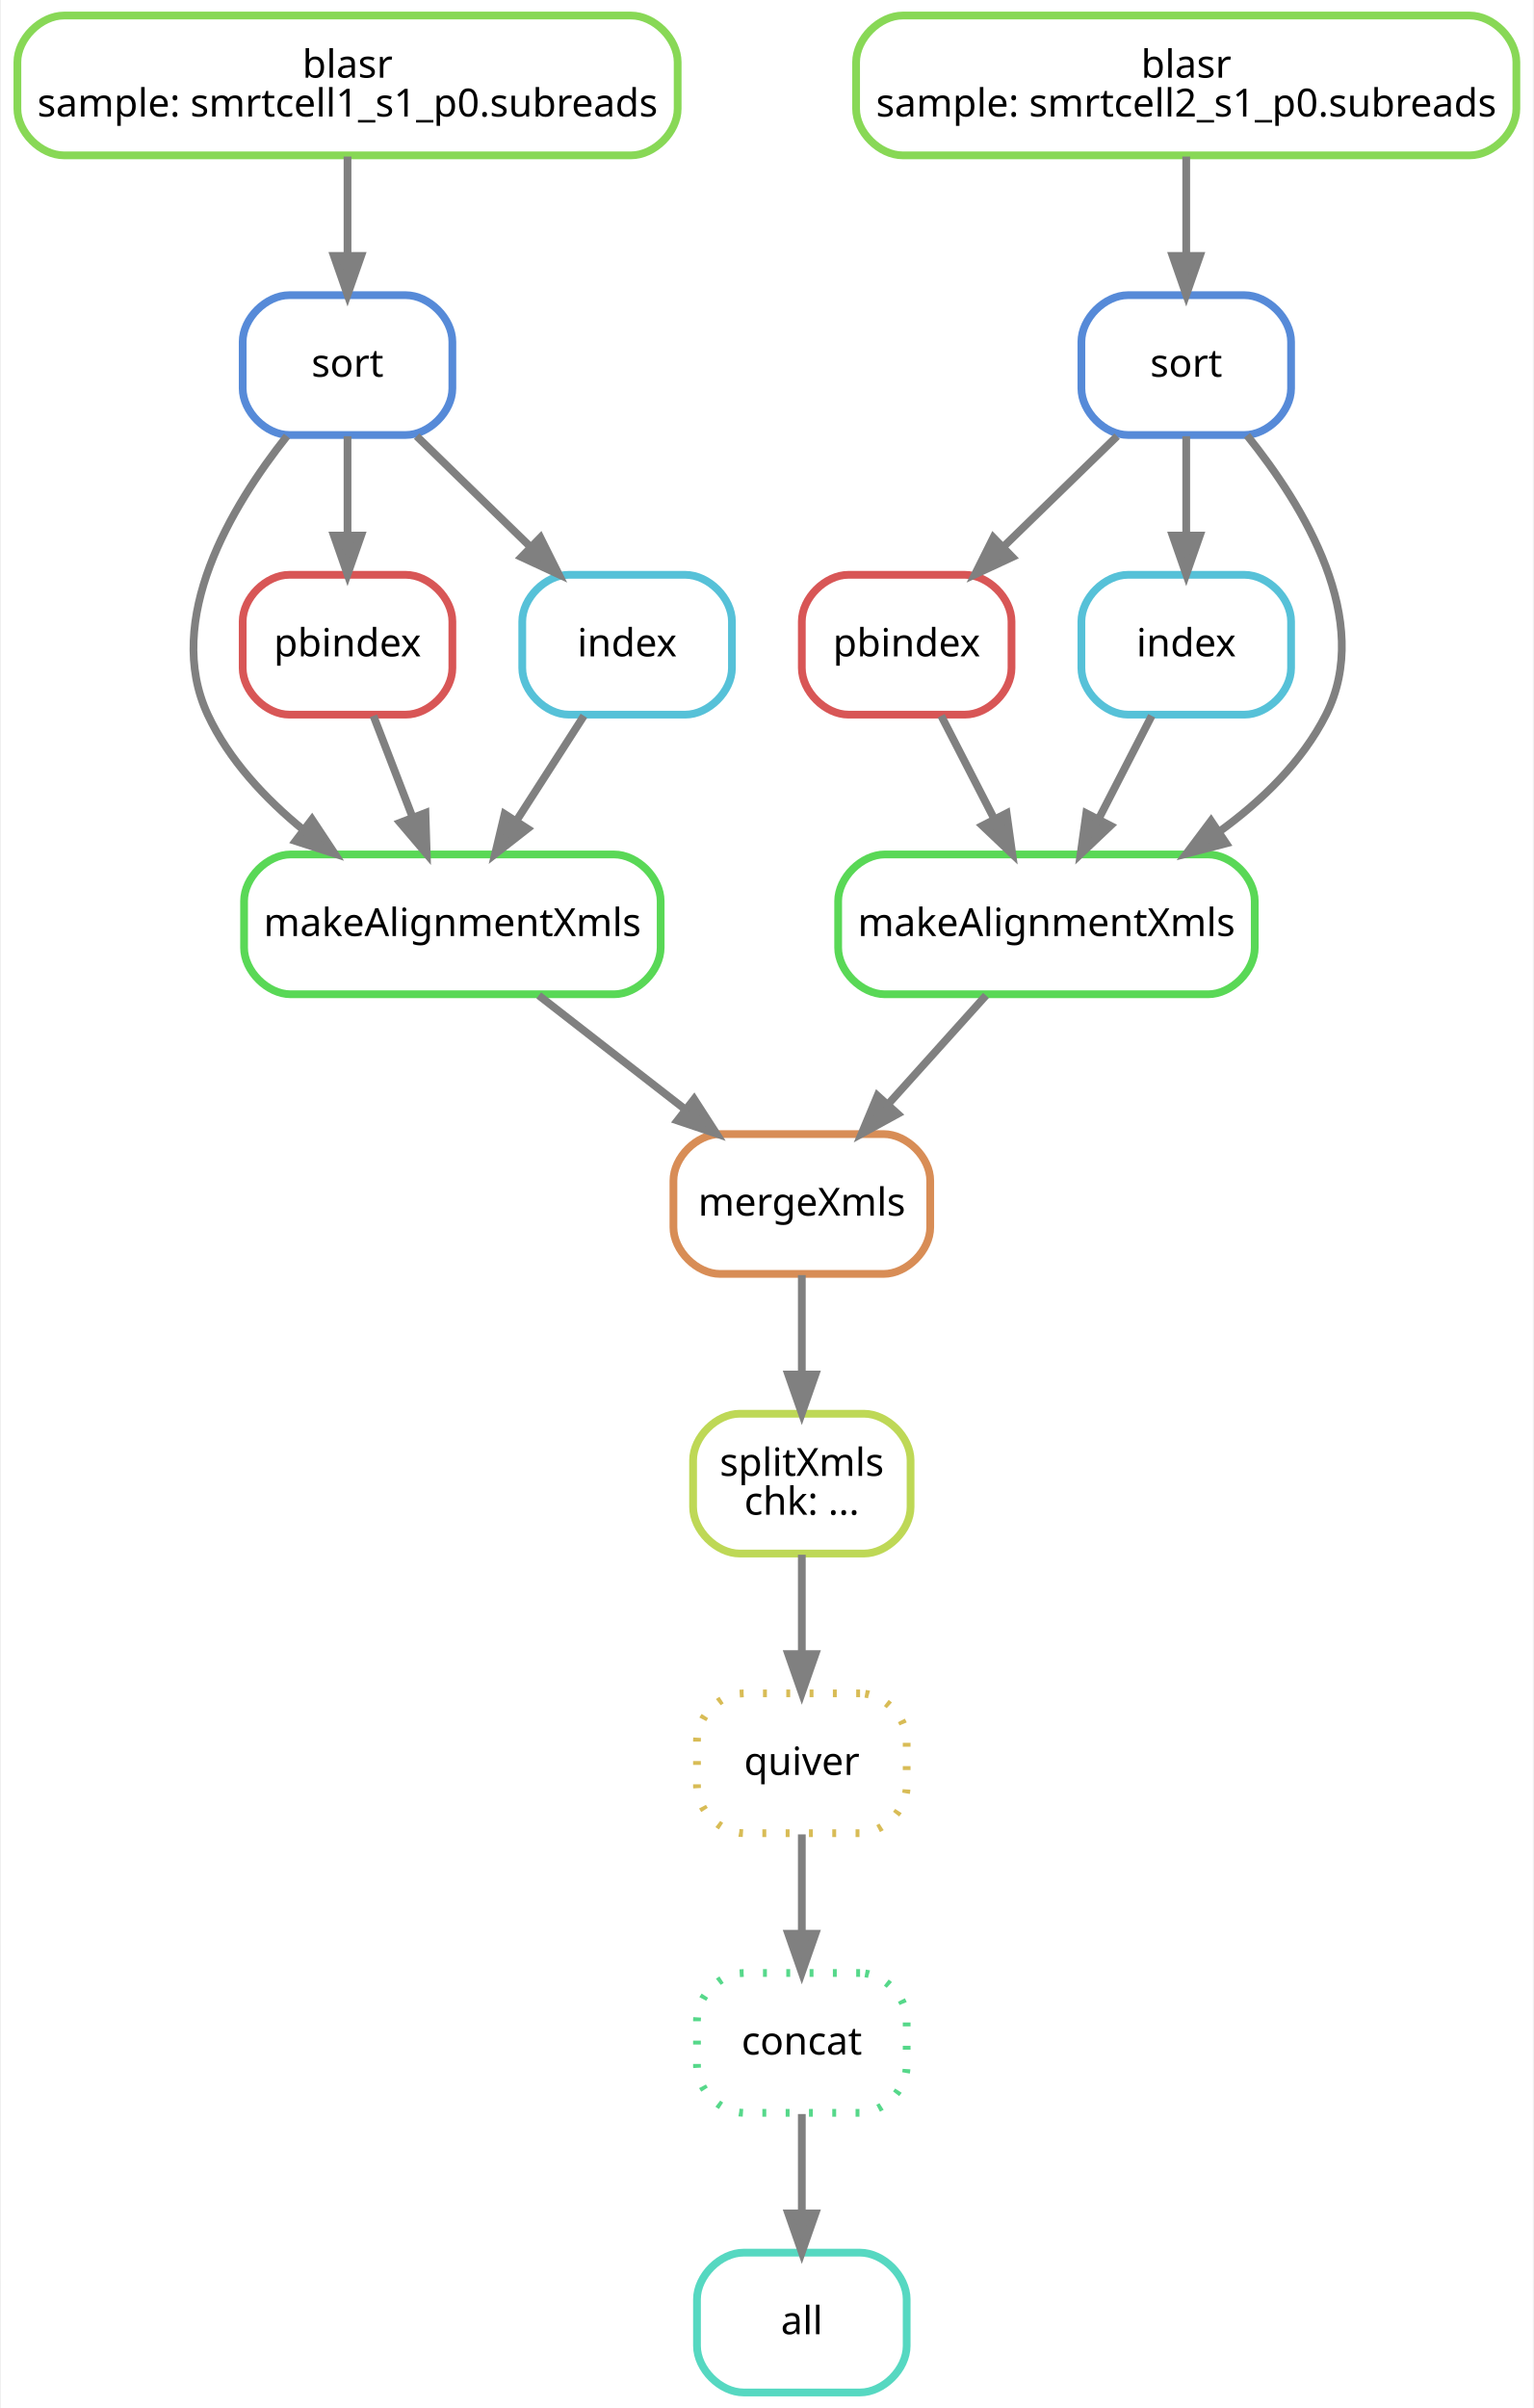
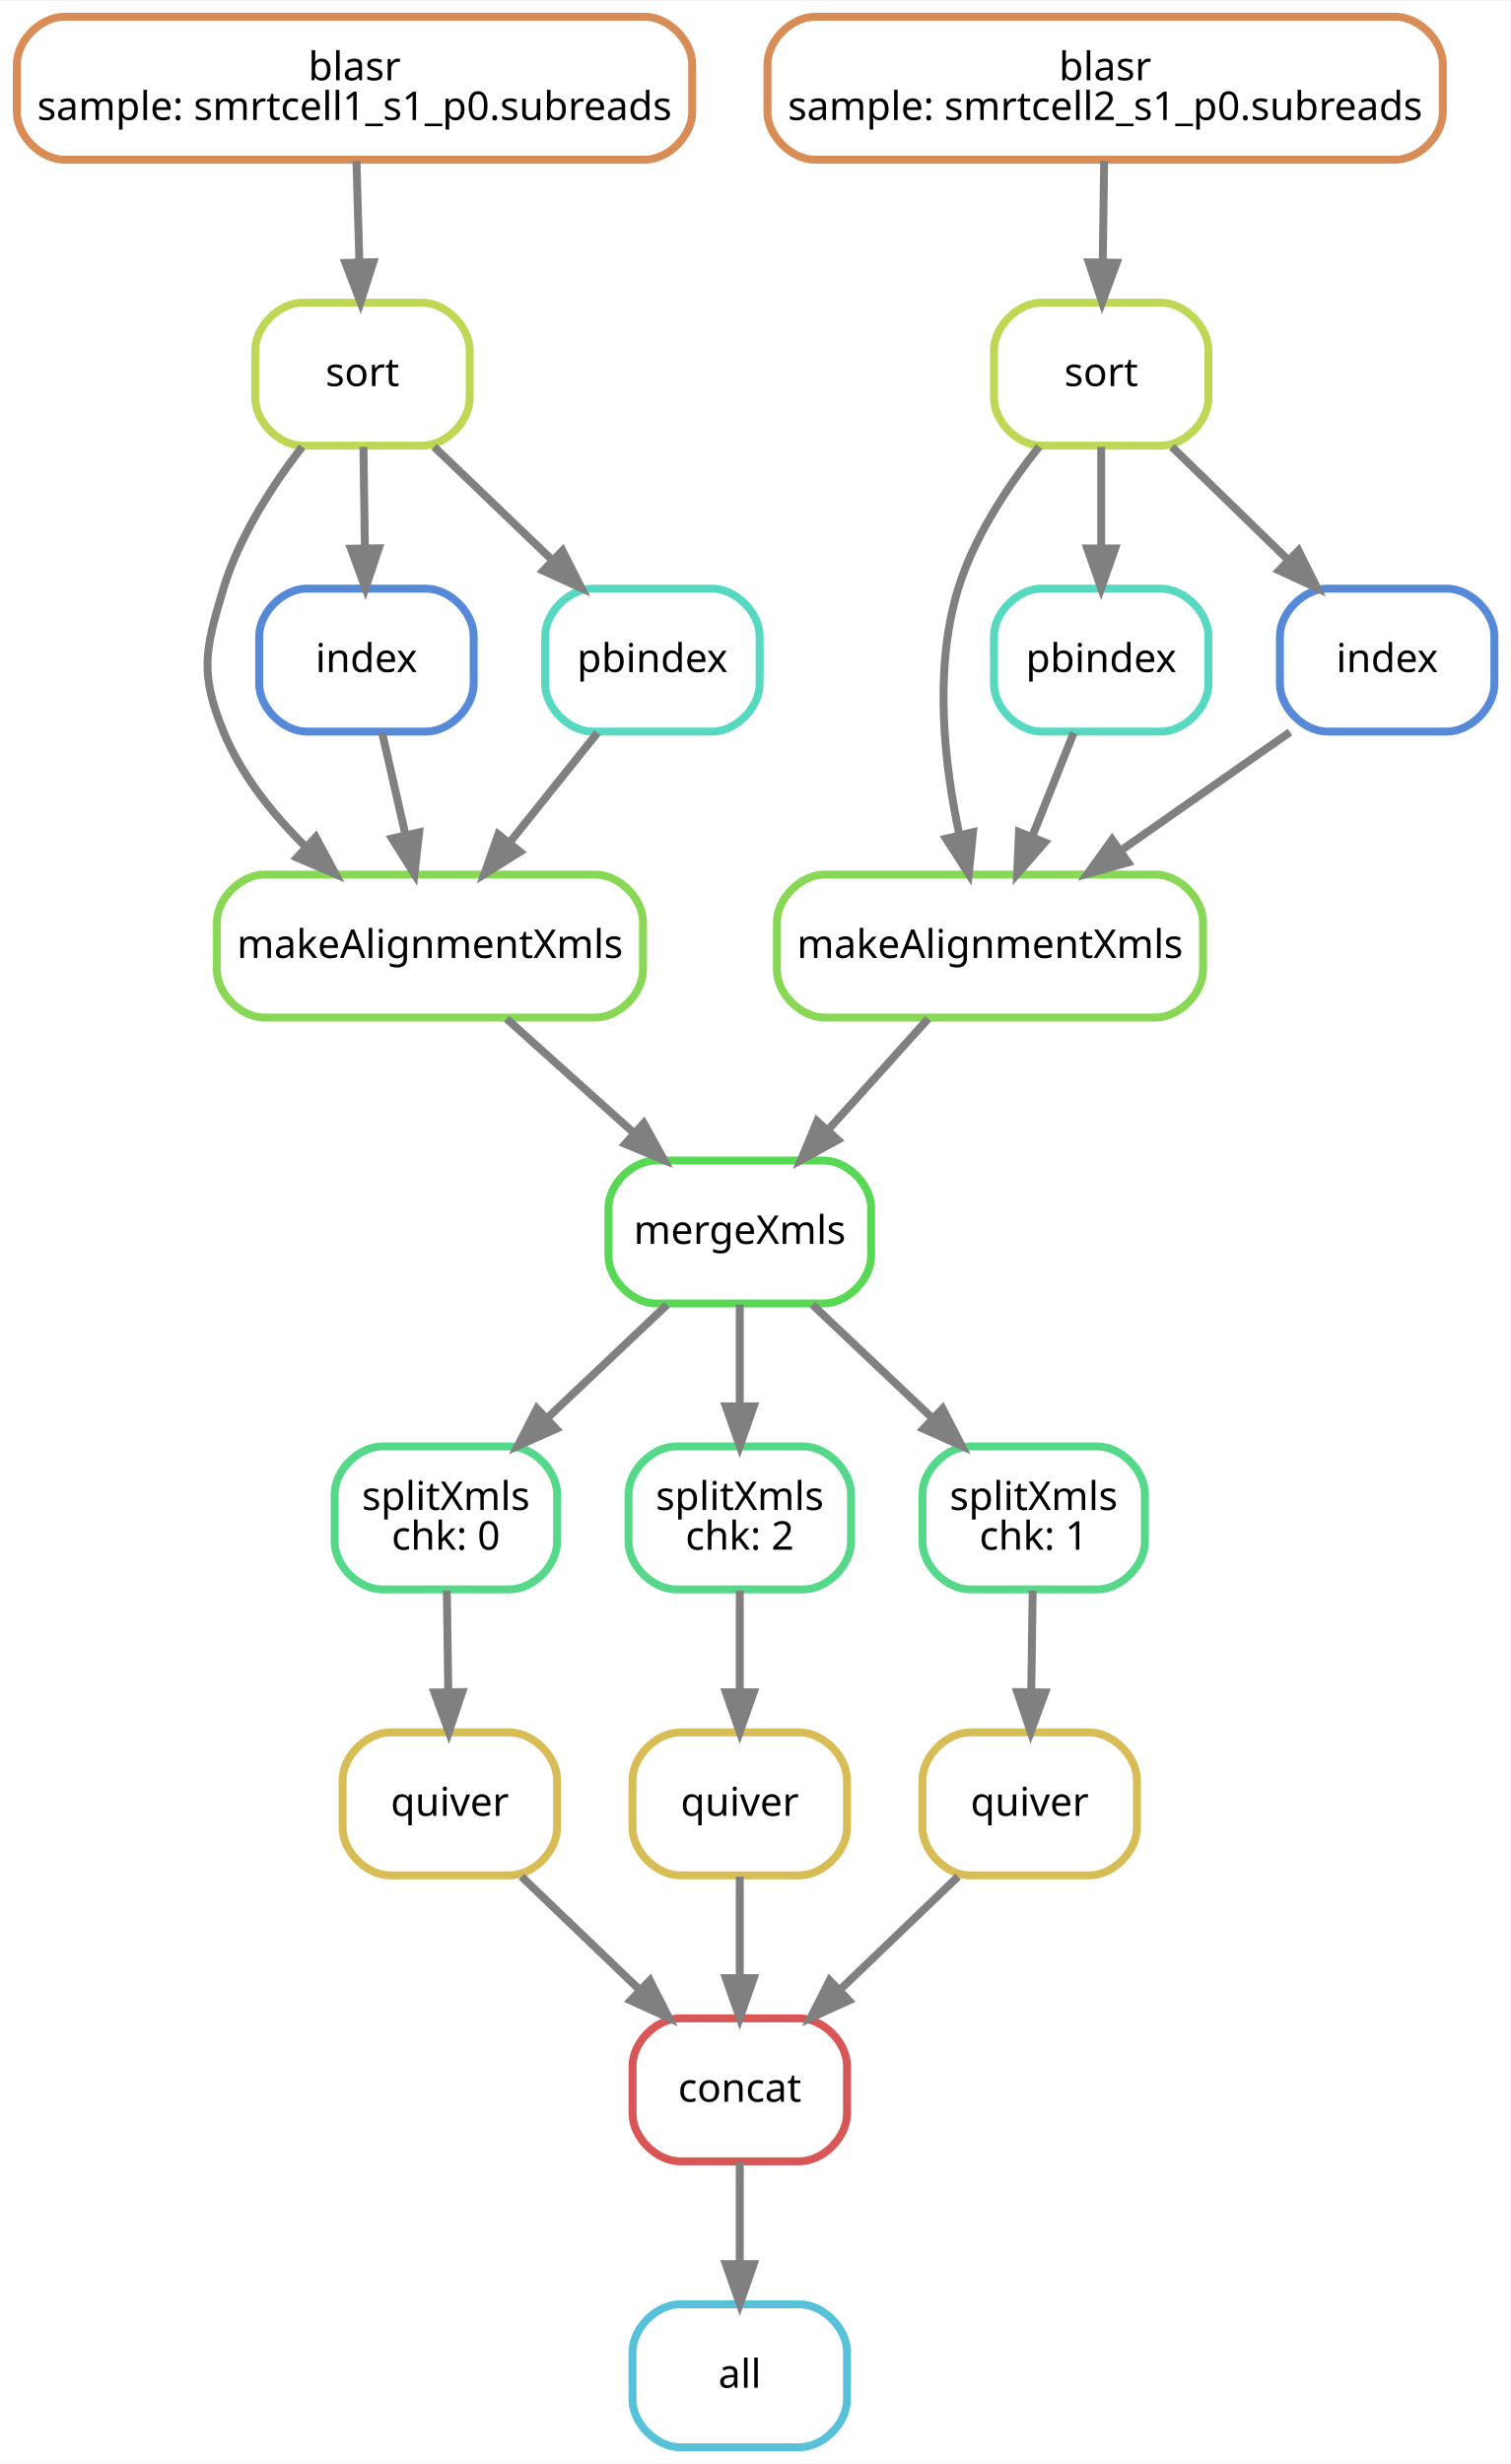
- <svg xmlns="http://www.w3.org/2000/svg" width="395pt" height="620pt" viewBox="0.00 0.00 394.52 620.00">
+ <svg xmlns="http://www.w3.org/2000/svg" width="380pt" height="620pt" viewBox="0.00 0.00 380.26 620.00">
  <g id="graph0" class="graph" transform="scale(1 1) rotate(0) translate(4 616)">
-     <polygon fill="white" stroke="none" points="-4,4 -4,-616 390.521,-616 390.521,4 -4,4" />
+     <polygon fill="white" stroke="none" points="-4,4 -4,-616 376.261,-616 376.261,4 -4,4" />
    <g id="node1" class="node">
-       <path fill="none" stroke="#d85656" stroke-width="2" d="M244.261,-468C244.261,-468 214.261,-468 214.261,-468 208.261,-468 202.261,-462 202.261,-456 202.261,-456 202.261,-444 202.261,-444 202.261,-438 208.261,-432 214.261,-432 214.261,-432 244.261,-432 244.261,-432 250.261,-432 256.261,-438 256.261,-444 256.261,-444 256.261,-456 256.261,-456 256.261,-462 250.261,-468 244.261,-468" />
-       <text text-anchor="middle" x="229.261" y="-447" font-family="sans" font-size="10.00">pbindex</text>
+       <path fill="none" stroke="#88d856" stroke-width="2" d="M286.903,-396C286.903,-396 203.618,-396 203.618,-396 197.618,-396 191.618,-390 191.618,-384 191.618,-384 191.618,-372 191.618,-372 191.618,-366 197.618,-360 203.618,-360 203.618,-360 286.903,-360 286.903,-360 292.903,-360 298.903,-366 298.903,-372 298.903,-372 298.903,-384 298.903,-384 298.903,-390 292.903,-396 286.903,-396" />
+       <text text-anchor="middle" x="245.261" y="-375" font-family="sans" font-size="10.00">makeAlignmentXmls</text>
+     </g>
+     <g id="node8" class="node">
+       <path fill="none" stroke="#59d856" stroke-width="2" d="M203.329,-324C203.329,-324 161.193,-324 161.193,-324 155.193,-324 149.193,-318 149.193,-312 149.193,-312 149.193,-300 149.193,-300 149.193,-294 155.193,-288 161.193,-288 161.193,-288 203.329,-288 203.329,-288 209.329,-288 215.329,-294 215.329,-300 215.329,-300 215.329,-312 215.329,-312 215.329,-318 209.329,-324 203.329,-324" />
+       <text text-anchor="middle" x="182.261" y="-303" font-family="sans" font-size="10.00">mergeXmls</text>
+     </g>
+     <g id="edge11" class="edge">
+       <path fill="none" stroke="grey" stroke-width="2" d="M229.688,-359.697C222.059,-351.22 212.738,-340.864 204.385,-331.583" />
+       <polygon fill="grey" stroke="grey" stroke-width="2" points="206.946,-329.196 197.655,-324.104 201.743,-333.879 206.946,-329.196" />
+     </g>
+     <g id="node2" class="node">
+       <path fill="none" stroke="#d8bc56" stroke-width="2" d="M270.261,-180C270.261,-180 240.261,-180 240.261,-180 234.261,-180 228.261,-174 228.261,-168 228.261,-168 228.261,-156 228.261,-156 228.261,-150 234.261,-144 240.261,-144 240.261,-144 270.261,-144 270.261,-144 276.261,-144 282.261,-150 282.261,-156 282.261,-156 282.261,-168 282.261,-168 282.261,-174 276.261,-180 270.261,-180" />
+       <text text-anchor="middle" x="255.261" y="-159" font-family="sans" font-size="10.00">quiver</text>
+     </g>
+     <g id="node15" class="node">
+       <path fill="none" stroke="#d85656" stroke-width="2" d="M197.261,-108C197.261,-108 167.261,-108 167.261,-108 161.261,-108 155.261,-102 155.261,-96 155.261,-96 155.261,-84 155.261,-84 155.261,-78 161.261,-72 167.261,-72 167.261,-72 197.261,-72 197.261,-72 203.261,-72 209.261,-78 209.261,-84 209.261,-84 209.261,-96 209.261,-96 209.261,-102 203.261,-108 197.261,-108" />
+       <text text-anchor="middle" x="182.261" y="-87" font-family="sans" font-size="10.00">concat</text>
+     </g>
+     <g id="edge19" class="edge">
+       <path fill="none" stroke="grey" stroke-width="2" d="M237.216,-143.697C228.199,-135.05 217.143,-124.449 207.318,-115.027" />
+       <polygon fill="grey" stroke="grey" stroke-width="2" points="209.738,-112.499 200.098,-108.104 204.894,-117.552 209.738,-112.499" />
+     </g>
+     <g id="node3" class="node">
+       <path fill="none" stroke="#88d856" stroke-width="2" d="M145.903,-396C145.903,-396 62.618,-396 62.618,-396 56.618,-396 50.618,-390 50.618,-384 50.618,-384 50.618,-372 50.618,-372 50.618,-366 56.618,-360 62.618,-360 62.618,-360 145.903,-360 145.903,-360 151.903,-360 157.903,-366 157.903,-372 157.903,-372 157.903,-384 157.903,-384 157.903,-390 151.903,-396 145.903,-396" />
+       <text text-anchor="middle" x="104.261" y="-375" font-family="sans" font-size="10.00">makeAlignmentXmls</text>
+     </g>
+     <g id="edge12" class="edge">
+       <path fill="none" stroke="grey" stroke-width="2" d="M123.542,-359.697C133.176,-351.05 144.989,-340.449 155.488,-331.027" />
+       <polygon fill="grey" stroke="grey" stroke-width="2" points="158.097,-333.388 163.202,-324.104 153.421,-328.179 158.097,-333.388" />
+     </g>
+     <g id="node4" class="node">
+       <path fill="none" stroke="#d8bc56" stroke-width="2" d="M197.261,-180C197.261,-180 167.261,-180 167.261,-180 161.261,-180 155.261,-174 155.261,-168 155.261,-168 155.261,-156 155.261,-156 155.261,-150 161.261,-144 167.261,-144 167.261,-144 197.261,-144 197.261,-144 203.261,-144 209.261,-150 209.261,-156 209.261,-156 209.261,-168 209.261,-168 209.261,-174 203.261,-180 197.261,-180" />
+       <text text-anchor="middle" x="182.261" y="-159" font-family="sans" font-size="10.00">quiver</text>
+     </g>
+     <g id="edge20" class="edge">
+       <path fill="none" stroke="grey" stroke-width="2" d="M182.261,-143.697C182.261,-135.983 182.261,-126.712 182.261,-118.112" />
+       <polygon fill="grey" stroke="grey" stroke-width="2" points="185.761,-118.104 182.261,-108.104 178.761,-118.104 185.761,-118.104" />
+     </g>
+     <g id="node5" class="node">
+       <path fill="none" stroke="#d8bc56" stroke-width="2" d="M124.261,-180C124.261,-180 94.261,-180 94.261,-180 88.261,-180 82.261,-174 82.261,-168 82.261,-168 82.261,-156 82.261,-156 82.261,-150 88.261,-144 94.261,-144 94.261,-144 124.261,-144 124.261,-144 130.261,-144 136.261,-150 136.261,-156 136.261,-156 136.261,-168 136.261,-168 136.261,-174 130.261,-180 124.261,-180" />
+       <text text-anchor="middle" x="109.261" y="-159" font-family="sans" font-size="10.00">quiver</text>
+     </g>
+     <g id="edge21" class="edge">
+       <path fill="none" stroke="grey" stroke-width="2" d="M127.306,-143.697C136.323,-135.05 147.379,-124.449 157.204,-115.027" />
+       <polygon fill="grey" stroke="grey" stroke-width="2" points="159.628,-117.552 164.423,-108.104 154.783,-112.499 159.628,-117.552" />
    </g>
    <g id="node6" class="node">
-       <path fill="none" stroke="#59d856" stroke-width="2" d="M306.903,-396C306.903,-396 223.618,-396 223.618,-396 217.618,-396 211.618,-390 211.618,-384 211.618,-384 211.618,-372 211.618,-372 211.618,-366 217.618,-360 223.618,-360 223.618,-360 306.903,-360 306.903,-360 312.903,-360 318.903,-366 318.903,-372 318.903,-372 318.903,-384 318.903,-384 318.903,-390 312.903,-396 306.903,-396" />
-       <text text-anchor="middle" x="265.261" y="-375" font-family="sans" font-size="10.00">makeAlignmentXmls</text>
+       <path fill="none" stroke="#56d88a" stroke-width="2" d="M124.266,-252C124.266,-252 92.256,-252 92.256,-252 86.256,-252 80.256,-246 80.256,-240 80.256,-240 80.256,-228 80.256,-228 80.256,-222 86.256,-216 92.256,-216 92.256,-216 124.266,-216 124.266,-216 130.266,-216 136.266,-222 136.266,-228 136.266,-228 136.266,-240 136.266,-240 136.266,-246 130.266,-252 124.266,-252" />
+       <text text-anchor="middle" x="108.261" y="-236" font-family="sans" font-size="10.00">splitXmls</text>
+       <text text-anchor="middle" x="108.261" y="-226" font-family="sans" font-size="10.00">chk: 0</text>
+     </g>
+     <g id="edge9" class="edge">
+       <path fill="none" stroke="grey" stroke-width="2" d="M108.508,-215.697C108.618,-207.983 108.751,-198.712 108.873,-190.112" />
+       <polygon fill="grey" stroke="grey" stroke-width="2" points="112.373,-190.153 109.016,-180.104 105.374,-190.053 112.373,-190.153" />
+     </g>
+     <g id="node7" class="node">
+       <path fill="none" stroke="#d88d56" stroke-width="2" d="M347.283,-612C347.283,-612 201.239,-612 201.239,-612 195.239,-612 189.239,-606 189.239,-600 189.239,-600 189.239,-588 189.239,-588 189.239,-582 195.239,-576 201.239,-576 201.239,-576 347.283,-576 347.283,-576 353.283,-576 359.283,-582 359.283,-588 359.283,-588 359.283,-600 359.283,-600 359.283,-606 353.283,-612 347.283,-612" />
+       <text text-anchor="middle" x="274.261" y="-596" font-family="sans" font-size="10.00">blasr</text>
+       <text text-anchor="middle" x="274.261" y="-586" font-family="sans" font-size="10.00">sample: smrtcell2_s1_p0.subreads</text>
+     </g>
+     <g id="node12" class="node">
+       <path fill="none" stroke="#bed856" stroke-width="2" d="M288.261,-540C288.261,-540 258.261,-540 258.261,-540 252.261,-540 246.261,-534 246.261,-528 246.261,-528 246.261,-516 246.261,-516 246.261,-510 252.261,-504 258.261,-504 258.261,-504 288.261,-504 288.261,-504 294.261,-504 300.261,-510 300.261,-516 300.261,-516 300.261,-528 300.261,-528 300.261,-534 294.261,-540 288.261,-540" />
+       <text text-anchor="middle" x="273.261" y="-519" font-family="sans" font-size="10.00">sort</text>
+     </g>
+     <g id="edge16" class="edge">
+       <path fill="none" stroke="grey" stroke-width="2" d="M274.014,-575.697C273.903,-567.983 273.771,-558.712 273.648,-550.112" />
+       <polygon fill="grey" stroke="grey" stroke-width="2" points="277.148,-550.053 273.505,-540.104 270.148,-550.153 277.148,-550.053" />
+     </g>
+     <g id="edge10" class="edge">
+       <path fill="none" stroke="grey" stroke-width="2" d="M163.969,-287.697C154.828,-279.05 143.621,-268.449 133.661,-259.027" />
+       <polygon fill="grey" stroke="grey" stroke-width="2" points="136.012,-256.434 126.342,-252.104 131.202,-261.519 136.012,-256.434" />
+     </g>
+     <g id="node11" class="node">
+       <path fill="none" stroke="#56d88a" stroke-width="2" d="M198.266,-252C198.266,-252 166.256,-252 166.256,-252 160.256,-252 154.256,-246 154.256,-240 154.256,-240 154.256,-228 154.256,-228 154.256,-222 160.256,-216 166.256,-216 166.256,-216 198.266,-216 198.266,-216 204.266,-216 210.266,-222 210.266,-228 210.266,-228 210.266,-240 210.266,-240 210.266,-246 204.266,-252 198.266,-252" />
+       <text text-anchor="middle" x="182.261" y="-236" font-family="sans" font-size="10.00">splitXmls</text>
+       <text text-anchor="middle" x="182.261" y="-226" font-family="sans" font-size="10.00">chk: 2</text>
+     </g>
+     <g id="edge15" class="edge">
+       <path fill="none" stroke="grey" stroke-width="2" d="M182.261,-287.697C182.261,-279.983 182.261,-270.712 182.261,-262.112" />
+       <polygon fill="grey" stroke="grey" stroke-width="2" points="185.761,-262.104 182.261,-252.104 178.761,-262.104 185.761,-262.104" />
+     </g>
+     <g id="node14" class="node">
+       <path fill="none" stroke="#56d88a" stroke-width="2" d="M272.266,-252C272.266,-252 240.256,-252 240.256,-252 234.256,-252 228.256,-246 228.256,-240 228.256,-240 228.256,-228 228.256,-228 228.256,-222 234.256,-216 240.256,-216 240.256,-216 272.266,-216 272.266,-216 278.266,-216 284.266,-222 284.266,-228 284.266,-228 284.266,-240 284.266,-240 284.266,-246 278.266,-252 272.266,-252" />
+       <text text-anchor="middle" x="256.261" y="-236" font-family="sans" font-size="10.00">splitXmls</text>
+       <text text-anchor="middle" x="256.261" y="-226" font-family="sans" font-size="10.00">chk: 1</text>
+     </g>
+     <g id="edge18" class="edge">
+       <path fill="none" stroke="grey" stroke-width="2" d="M200.553,-287.697C209.693,-279.05 220.901,-268.449 230.861,-259.027" />
+       <polygon fill="grey" stroke="grey" stroke-width="2" points="233.32,-261.519 238.179,-252.104 228.509,-256.434 233.32,-261.519" />
+     </g>
+     <g id="node9" class="node">
+       <path fill="none" stroke="#568ad8" stroke-width="2" d="M103.261,-468C103.261,-468 73.261,-468 73.261,-468 67.261,-468 61.261,-462 61.261,-456 61.261,-456 61.261,-444 61.261,-444 61.261,-438 67.261,-432 73.261,-432 73.261,-432 103.261,-432 103.261,-432 109.261,-432 115.261,-438 115.261,-444 115.261,-444 115.261,-456 115.261,-456 115.261,-462 109.261,-468 103.261,-468" />
+       <text text-anchor="middle" x="88.261" y="-447" font-family="sans" font-size="10.00">index</text>
+     </g>
+     <g id="edge5" class="edge">
+       <path fill="none" stroke="grey" stroke-width="2" d="M92.216,-431.697C93.979,-423.983 96.098,-414.712 98.064,-406.112" />
+       <polygon fill="grey" stroke="grey" stroke-width="2" points="101.535,-406.633 100.351,-396.104 94.711,-405.073 101.535,-406.633" />
+     </g>
+     <g id="node10" class="node">
+       <path fill="none" stroke="#56d8c1" stroke-width="2" d="M288.261,-468C288.261,-468 258.261,-468 258.261,-468 252.261,-468 246.261,-462 246.261,-456 246.261,-456 246.261,-444 246.261,-444 246.261,-438 252.261,-432 258.261,-432 258.261,-432 288.261,-432 288.261,-432 294.261,-432 300.261,-438 300.261,-444 300.261,-444 300.261,-456 300.261,-456 300.261,-462 294.261,-468 288.261,-468" />
+       <text text-anchor="middle" x="273.261" y="-447" font-family="sans" font-size="10.00">pbindex</text>
+     </g>
+     <g id="edge3" class="edge">
+       <path fill="none" stroke="grey" stroke-width="2" d="M266.339,-431.697C263.186,-423.813 259.382,-414.304 255.879,-405.546" />
+       <polygon fill="grey" stroke="grey" stroke-width="2" points="259.066,-404.089 252.102,-396.104 252.567,-406.689 259.066,-404.089" />
    </g>
    <g id="edge8" class="edge">
-       <path fill="none" stroke="grey" stroke-width="2" d="M238.16,-431.697C242.258,-423.728 247.21,-414.1 251.753,-405.264" />
-       <polygon fill="grey" stroke="grey" stroke-width="2" points="255.003,-406.598 256.464,-396.104 248.778,-403.396 255.003,-406.598" />
-     </g>
-     <g id="node2" class="node">
-       <path fill="none" stroke="#568ad8" stroke-width="2" d="M316.261,-540C316.261,-540 286.261,-540 286.261,-540 280.261,-540 274.261,-534 274.261,-528 274.261,-528 274.261,-516 274.261,-516 274.261,-510 280.261,-504 286.261,-504 286.261,-504 316.261,-504 316.261,-504 322.261,-504 328.261,-510 328.261,-516 328.261,-516 328.261,-528 328.261,-528 328.261,-534 322.261,-540 316.261,-540" />
-       <text text-anchor="middle" x="301.261" y="-519" font-family="sans" font-size="10.00">sort</text>
+       <path fill="none" stroke="grey" stroke-width="2" d="M182.261,-215.697C182.261,-207.983 182.261,-198.712 182.261,-190.112" />
+       <polygon fill="grey" stroke="grey" stroke-width="2" points="185.761,-190.104 182.261,-180.104 178.761,-190.104 185.761,-190.104" />
    </g>
    <g id="edge1" class="edge">
-       <path fill="none" stroke="grey" stroke-width="2" d="M283.463,-503.697C274.657,-495.135 263.879,-484.656 254.26,-475.304" />
-       <polygon fill="grey" stroke="grey" stroke-width="2" points="256.464,-472.566 246.854,-468.104 251.584,-477.585 256.464,-472.566" />
+       <path fill="none" stroke="grey" stroke-width="2" d="M257.651,-503.774C249.888,-494.03 241.315,-481.184 237.261,-468 231.048,-447.795 233.715,-423.885 237.569,-405.938" />
+       <polygon fill="grey" stroke="grey" stroke-width="2" points="240.992,-406.674 239.918,-396.133 234.185,-405.043 240.992,-406.674" />
    </g>
-     <g id="node4" class="node">
-       <path fill="none" stroke="#56c1d8" stroke-width="2" d="M316.261,-468C316.261,-468 286.261,-468 286.261,-468 280.261,-468 274.261,-462 274.261,-456 274.261,-456 274.261,-444 274.261,-444 274.261,-438 280.261,-432 286.261,-432 286.261,-432 316.261,-432 316.261,-432 322.261,-432 328.261,-438 328.261,-444 328.261,-444 328.261,-456 328.261,-456 328.261,-462 322.261,-468 316.261,-468" />
-       <text text-anchor="middle" x="301.261" y="-447" font-family="sans" font-size="10.00">index</text>
+     <g id="edge14" class="edge">
+       <path fill="none" stroke="grey" stroke-width="2" d="M273.261,-503.697C273.261,-495.983 273.261,-486.712 273.261,-478.112" />
+       <polygon fill="grey" stroke="grey" stroke-width="2" points="276.761,-478.104 273.261,-468.104 269.761,-478.104 276.761,-478.104" />
+     </g>
+     <g id="node17" class="node">
+       <path fill="none" stroke="#568ad8" stroke-width="2" d="M360.261,-468C360.261,-468 330.261,-468 330.261,-468 324.261,-468 318.261,-462 318.261,-456 318.261,-456 318.261,-444 318.261,-444 318.261,-438 324.261,-432 330.261,-432 330.261,-432 360.261,-432 360.261,-432 366.261,-432 372.261,-438 372.261,-444 372.261,-444 372.261,-456 372.261,-456 372.261,-462 366.261,-468 360.261,-468" />
+       <text text-anchor="middle" x="345.261" y="-447" font-family="sans" font-size="10.00">index</text>
+     </g>
+     <g id="edge23" class="edge">
+       <path fill="none" stroke="grey" stroke-width="2" d="M291.058,-503.697C299.865,-495.135 310.643,-484.656 320.262,-475.304" />
+       <polygon fill="grey" stroke="grey" stroke-width="2" points="322.938,-477.585 327.668,-468.104 318.058,-472.566 322.938,-477.585" />
+     </g>
+     <g id="node13" class="node">
+       <path fill="none" stroke="#56d8c1" stroke-width="2" d="M175.261,-468C175.261,-468 145.261,-468 145.261,-468 139.261,-468 133.261,-462 133.261,-456 133.261,-456 133.261,-444 133.261,-444 133.261,-438 139.261,-432 145.261,-432 145.261,-432 175.261,-432 175.261,-432 181.261,-432 187.261,-438 187.261,-444 187.261,-444 187.261,-456 187.261,-456 187.261,-462 181.261,-468 175.261,-468" />
+       <text text-anchor="middle" x="160.261" y="-447" font-family="sans" font-size="10.00">pbindex</text>
+     </g>
+     <g id="edge7" class="edge">
+       <path fill="none" stroke="grey" stroke-width="2" d="M146.418,-431.697C139.772,-423.389 131.682,-413.277 124.373,-404.141" />
+       <polygon fill="grey" stroke="grey" stroke-width="2" points="126.924,-401.727 117.944,-396.104 121.458,-406.099 126.924,-401.727" />
    </g>
    <g id="edge4" class="edge">
-       <path fill="none" stroke="grey" stroke-width="2" d="M301.261,-503.697C301.261,-495.983 301.261,-486.712 301.261,-478.112" />
-       <polygon fill="grey" stroke="grey" stroke-width="2" points="304.761,-478.104 301.261,-468.104 297.761,-478.104 304.761,-478.104" />
+       <path fill="none" stroke="grey" stroke-width="2" d="M256.014,-215.697C255.903,-207.983 255.771,-198.712 255.648,-190.112" />
+       <polygon fill="grey" stroke="grey" stroke-width="2" points="259.148,-190.053 255.505,-180.104 252.148,-190.153 259.148,-190.053" />
    </g>
-     <g id="edge9" class="edge">
-       <path fill="none" stroke="grey" stroke-width="2" d="M316.915,-503.896C331.573,-485.697 349.519,-456.245 337.261,-432 331.122,-419.858 320.745,-409.817 309.753,-401.862" />
-       <polygon fill="grey" stroke="grey" stroke-width="2" points="311.542,-398.848 301.287,-396.185 307.644,-404.662 311.542,-398.848" />
+     <g id="node16" class="node">
+       <path fill="none" stroke="#56c1d8" stroke-width="2" d="M197.261,-36C197.261,-36 167.261,-36 167.261,-36 161.261,-36 155.261,-30 155.261,-24 155.261,-24 155.261,-12 155.261,-12 155.261,-6 161.261,-0 167.261,-0 167.261,-0 197.261,-0 197.261,-0 203.261,-0 209.261,-6 209.261,-12 209.261,-12 209.261,-24 209.261,-24 209.261,-30 203.261,-36 197.261,-36" />
+       <text text-anchor="middle" x="182.261" y="-15" font-family="sans" font-size="10.00">all</text>
    </g>
-     <g id="node3" class="node">
-       <path fill="none" stroke="#bed856" stroke-width="2" d="M218.266,-252C218.266,-252 186.256,-252 186.256,-252 180.256,-252 174.256,-246 174.256,-240 174.256,-240 174.256,-228 174.256,-228 174.256,-222 180.256,-216 186.256,-216 186.256,-216 218.266,-216 218.266,-216 224.266,-216 230.266,-222 230.266,-228 230.266,-228 230.266,-240 230.266,-240 230.266,-246 224.266,-252 218.266,-252" />
-       <text text-anchor="middle" x="202.261" y="-236" font-family="sans" font-size="10.00">splitXmls</text>
-       <text text-anchor="middle" x="202.261" y="-226" font-family="sans" font-size="10.00">chk: ...</text>
+     <g id="edge22" class="edge">
+       <path fill="none" stroke="grey" stroke-width="2" d="M182.261,-71.697C182.261,-63.983 182.261,-54.712 182.261,-46.112" />
+       <polygon fill="grey" stroke="grey" stroke-width="2" points="185.761,-46.104 182.261,-36.104 178.761,-46.104 185.761,-46.104" />
    </g>
-     <g id="node15" class="node">
-       <path fill="none" stroke="#d8bc56" stroke-width="2" stroke-dasharray="1,5" d="M217.261,-180C217.261,-180 187.261,-180 187.261,-180 181.261,-180 175.261,-174 175.261,-168 175.261,-168 175.261,-156 175.261,-156 175.261,-150 181.261,-144 187.261,-144 187.261,-144 217.261,-144 217.261,-144 223.261,-144 229.261,-150 229.261,-156 229.261,-156 229.261,-168 229.261,-168 229.261,-174 223.261,-180 217.261,-180" />
-       <text text-anchor="middle" x="202.261" y="-159" font-family="sans" font-size="10.00">quiver</text>
+     <g id="edge2" class="edge">
+       <path fill="none" stroke="grey" stroke-width="2" d="M320.798,-431.876C307.965,-422.893 292.064,-411.763 278.167,-402.034" />
+       <polygon fill="grey" stroke="grey" stroke-width="2" points="280.017,-399.057 269.818,-396.19 276.003,-404.792 280.017,-399.057" />
    </g>
-     <g id="edge18" class="edge">
-       <path fill="none" stroke="grey" stroke-width="2" d="M202.261,-215.697C202.261,-207.983 202.261,-198.712 202.261,-190.112" />
-       <polygon fill="grey" stroke="grey" stroke-width="2" points="205.761,-190.104 202.261,-180.104 198.761,-190.104 205.761,-190.104" />
+     <g id="node18" class="node">
+       <path fill="none" stroke="#bed856" stroke-width="2" d="M102.261,-540C102.261,-540 72.261,-540 72.261,-540 66.261,-540 60.261,-534 60.261,-528 60.261,-528 60.261,-516 60.261,-516 60.261,-510 66.261,-504 72.261,-504 72.261,-504 102.261,-504 102.261,-504 108.261,-504 114.261,-510 114.261,-516 114.261,-516 114.261,-528 114.261,-528 114.261,-534 108.261,-540 102.261,-540" />
+       <text text-anchor="middle" x="87.261" y="-519" font-family="sans" font-size="10.00">sort</text>
    </g>
-     <g id="edge10" class="edge">
-       <path fill="none" stroke="grey" stroke-width="2" d="M292.362,-431.697C288.264,-423.728 283.312,-414.1 278.768,-405.264" />
-       <polygon fill="grey" stroke="grey" stroke-width="2" points="281.743,-403.396 274.057,-396.104 275.518,-406.598 281.743,-403.396" />
-     </g>
-     <g id="node5" class="node">
-       <path fill="none" stroke="#59d856" stroke-width="2" d="M153.903,-396C153.903,-396 70.618,-396 70.618,-396 64.618,-396 58.618,-390 58.618,-384 58.618,-384 58.618,-372 58.618,-372 58.618,-366 64.618,-360 70.618,-360 70.618,-360 153.903,-360 153.903,-360 159.903,-360 165.903,-366 165.903,-372 165.903,-372 165.903,-384 165.903,-384 165.903,-390 159.903,-396 153.903,-396" />
-       <text text-anchor="middle" x="112.261" y="-375" font-family="sans" font-size="10.00">makeAlignmentXmls</text>
-     </g>
-     <g id="node9" class="node">
-       <path fill="none" stroke="#d88d56" stroke-width="2" d="M223.329,-324C223.329,-324 181.193,-324 181.193,-324 175.193,-324 169.193,-318 169.193,-312 169.193,-312 169.193,-300 169.193,-300 169.193,-294 175.193,-288 181.193,-288 181.193,-288 223.329,-288 223.329,-288 229.329,-288 235.329,-294 235.329,-300 235.329,-300 235.329,-312 235.329,-312 235.329,-318 229.329,-324 223.329,-324" />
-       <text text-anchor="middle" x="202.261" y="-303" font-family="sans" font-size="10.00">mergeXmls</text>
+     <g id="edge6" class="edge">
+       <path fill="none" stroke="grey" stroke-width="2" d="M72.078,-503.703C64.529,-493.939 56.194,-481.095 52.261,-468 47.658,-452.676 46.208,-446.811 52.261,-432 56.749,-421.017 64.731,-411.081 73.115,-402.858" />
+       <polygon fill="grey" stroke="grey" stroke-width="2" points="75.496,-405.424 80.509,-396.09 70.769,-400.261 75.496,-405.424" />
    </g>
    <g id="edge13" class="edge">
-       <path fill="none" stroke="grey" stroke-width="2" d="M134.508,-359.697C145.843,-350.881 159.791,-340.032 172.08,-330.474" />
-       <polygon fill="grey" stroke="grey" stroke-width="2" points="174.525,-333.007 180.269,-324.104 170.227,-327.481 174.525,-333.007" />
-     </g>
-     <g id="edge14" class="edge">
-       <path fill="none" stroke="grey" stroke-width="2" d="M249.688,-359.697C242.059,-351.22 232.738,-340.864 224.385,-331.583" />
-       <polygon fill="grey" stroke="grey" stroke-width="2" points="226.946,-329.196 217.655,-324.104 221.743,-333.879 226.946,-329.196" />
-     </g>
-     <g id="node7" class="node">
-       <path fill="none" stroke="#568ad8" stroke-width="2" d="M100.261,-540C100.261,-540 70.261,-540 70.261,-540 64.261,-540 58.261,-534 58.261,-528 58.261,-528 58.261,-516 58.261,-516 58.261,-510 64.261,-504 70.261,-504 70.261,-504 100.261,-504 100.261,-504 106.261,-504 112.261,-510 112.261,-516 112.261,-516 112.261,-528 112.261,-528 112.261,-534 106.261,-540 100.261,-540" />
-       <text text-anchor="middle" x="85.261" y="-519" font-family="sans" font-size="10.00">sort</text>
-     </g>
-     <g id="edge6" class="edge">
-       <path fill="none" stroke="grey" stroke-width="2" d="M69.655,-503.715C55.308,-485.617 37.865,-456.479 49.261,-432 54.687,-420.344 64.078,-410.336 73.978,-402.256" />
-       <polygon fill="grey" stroke="grey" stroke-width="2" points="76.113,-405.03 81.961,-396.195 71.88,-399.455 76.113,-405.03" />
-     </g>
-     <g id="node8" class="node">
-       <path fill="none" stroke="#d85656" stroke-width="2" d="M100.261,-468C100.261,-468 70.261,-468 70.261,-468 64.261,-468 58.261,-462 58.261,-456 58.261,-456 58.261,-444 58.261,-444 58.261,-438 64.261,-432 70.261,-432 70.261,-432 100.261,-432 100.261,-432 106.261,-432 112.261,-438 112.261,-444 112.261,-444 112.261,-456 112.261,-456 112.261,-462 106.261,-468 100.261,-468" />
-       <text text-anchor="middle" x="85.261" y="-447" font-family="sans" font-size="10.00">pbindex</text>
-     </g>
-     <g id="edge12" class="edge">
-       <path fill="none" stroke="grey" stroke-width="2" d="M85.261,-503.697C85.261,-495.983 85.261,-486.712 85.261,-478.112" />
-       <polygon fill="grey" stroke="grey" stroke-width="2" points="88.761,-478.104 85.261,-468.104 81.761,-478.104 88.761,-478.104" />
-     </g>
-     <g id="node12" class="node">
-       <path fill="none" stroke="#56c1d8" stroke-width="2" d="M172.261,-468C172.261,-468 142.261,-468 142.261,-468 136.261,-468 130.261,-462 130.261,-456 130.261,-456 130.261,-444 130.261,-444 130.261,-438 136.261,-432 142.261,-432 142.261,-432 172.261,-432 172.261,-432 178.261,-432 184.261,-438 184.261,-444 184.261,-444 184.261,-456 184.261,-456 184.261,-462 178.261,-468 172.261,-468" />
-       <text text-anchor="middle" x="157.261" y="-447" font-family="sans" font-size="10.00">index</text>
+       <path fill="none" stroke="grey" stroke-width="2" d="M87.508,-503.697C87.618,-495.983 87.751,-486.712 87.873,-478.112" />
+       <polygon fill="grey" stroke="grey" stroke-width="2" points="91.373,-478.153 88.016,-468.104 84.374,-478.053 91.373,-478.153" />
    </g>
    <g id="edge17" class="edge">
-       <path fill="none" stroke="grey" stroke-width="2" d="M103.058,-503.697C111.865,-495.135 122.643,-484.656 132.262,-475.304" />
-       <polygon fill="grey" stroke="grey" stroke-width="2" points="134.938,-477.585 139.668,-468.104 130.058,-472.566 134.938,-477.585" />
+       <path fill="none" stroke="grey" stroke-width="2" d="M105.306,-503.697C114.323,-495.05 125.379,-484.449 135.204,-475.027" />
+       <polygon fill="grey" stroke="grey" stroke-width="2" points="137.628,-477.552 142.423,-468.104 132.783,-472.499 137.628,-477.552" />
    </g>
-     <g id="edge5" class="edge">
-       <path fill="none" stroke="grey" stroke-width="2" d="M91.935,-431.697C94.976,-423.813 98.643,-414.304 102.021,-405.546" />
-       <polygon fill="grey" stroke="grey" stroke-width="2" points="105.33,-406.694 105.663,-396.104 98.799,-404.175 105.33,-406.694" />
-     </g>
-     <g id="edge3" class="edge">
-       <path fill="none" stroke="grey" stroke-width="2" d="M202.261,-287.697C202.261,-279.983 202.261,-270.712 202.261,-262.112" />
-       <polygon fill="grey" stroke="grey" stroke-width="2" points="205.761,-262.104 202.261,-252.104 198.761,-262.104 205.761,-262.104" />
-     </g>
-     <g id="node10" class="node">
-       <path fill="none" stroke="#56d8c1" stroke-width="2" d="M217.261,-36C217.261,-36 187.261,-36 187.261,-36 181.261,-36 175.261,-30 175.261,-24 175.261,-24 175.261,-12 175.261,-12 175.261,-6 181.261,-0 187.261,-0 187.261,-0 217.261,-0 217.261,-0 223.261,-0 229.261,-6 229.261,-12 229.261,-12 229.261,-24 229.261,-24 229.261,-30 223.261,-36 217.261,-36" />
-       <text text-anchor="middle" x="202.261" y="-15" font-family="sans" font-size="10.00">all</text>
-     </g>
-     <g id="node11" class="node">
-       <path fill="none" stroke="#56d88a" stroke-width="2" stroke-dasharray="1,5" d="M217.261,-108C217.261,-108 187.261,-108 187.261,-108 181.261,-108 175.261,-102 175.261,-96 175.261,-96 175.261,-84 175.261,-84 175.261,-78 181.261,-72 187.261,-72 187.261,-72 217.261,-72 217.261,-72 223.261,-72 229.261,-78 229.261,-84 229.261,-84 229.261,-96 229.261,-96 229.261,-102 223.261,-108 217.261,-108" />
-       <text text-anchor="middle" x="202.261" y="-87" font-family="sans" font-size="10.00">concat</text>
-     </g>
-     <g id="edge15" class="edge">
-       <path fill="none" stroke="grey" stroke-width="2" d="M202.261,-71.697C202.261,-63.983 202.261,-54.712 202.261,-46.112" />
-       <polygon fill="grey" stroke="grey" stroke-width="2" points="205.761,-46.104 202.261,-36.104 198.761,-46.104 205.761,-46.104" />
-     </g>
-     <g id="edge7" class="edge">
-       <path fill="none" stroke="grey" stroke-width="2" d="M146.137,-431.697C140.906,-423.559 134.561,-413.689 128.783,-404.701" />
-       <polygon fill="grey" stroke="grey" stroke-width="2" points="131.608,-402.623 123.256,-396.104 125.72,-406.409 131.608,-402.623" />
-     </g>
-     <g id="node13" class="node">
-       <path fill="none" stroke="#88d856" stroke-width="2" d="M374.283,-612C374.283,-612 228.239,-612 228.239,-612 222.239,-612 216.239,-606 216.239,-600 216.239,-600 216.239,-588 216.239,-588 216.239,-582 222.239,-576 228.239,-576 228.239,-576 374.283,-576 374.283,-576 380.283,-576 386.283,-582 386.283,-588 386.283,-588 386.283,-600 386.283,-600 386.283,-606 380.283,-612 374.283,-612" />
-       <text text-anchor="middle" x="301.261" y="-596" font-family="sans" font-size="10.00">blasr</text>
-       <text text-anchor="middle" x="301.261" y="-586" font-family="sans" font-size="10.00">sample: smrtcell2_s1_p0.subreads</text>
-     </g>
-     <g id="edge2" class="edge">
-       <path fill="none" stroke="grey" stroke-width="2" d="M301.261,-575.697C301.261,-567.983 301.261,-558.712 301.261,-550.112" />
-       <polygon fill="grey" stroke="grey" stroke-width="2" points="304.761,-550.104 301.261,-540.104 297.761,-550.104 304.761,-550.104" />
-     </g>
-     <g id="node14" class="node">
-       <path fill="none" stroke="#88d856" stroke-width="2" d="M158.283,-612C158.283,-612 12.239,-612 12.239,-612 6.239,-612 0.239,-606 0.239,-600 0.239,-600 0.239,-588 0.239,-588 0.239,-582 6.239,-576 12.239,-576 12.239,-576 158.283,-576 158.283,-576 164.283,-576 170.283,-582 170.283,-588 170.283,-588 170.283,-600 170.283,-600 170.283,-606 164.283,-612 158.283,-612" />
+     <g id="node19" class="node">
+       <path fill="none" stroke="#d88d56" stroke-width="2" d="M158.283,-612C158.283,-612 12.239,-612 12.239,-612 6.239,-612 0.239,-606 0.239,-600 0.239,-600 0.239,-588 0.239,-588 0.239,-582 6.239,-576 12.239,-576 12.239,-576 158.283,-576 158.283,-576 164.283,-576 170.283,-582 170.283,-588 170.283,-588 170.283,-600 170.283,-600 170.283,-606 164.283,-612 158.283,-612" />
      <text text-anchor="middle" x="85.261" y="-596" font-family="sans" font-size="10.00">blasr</text>
      <text text-anchor="middle" x="85.261" y="-586" font-family="sans" font-size="10.00">sample: smrtcell1_s1_p0.subreads</text>
    </g>
-     <g id="edge11" class="edge">
-       <path fill="none" stroke="grey" stroke-width="2" d="M85.261,-575.697C85.261,-567.983 85.261,-558.712 85.261,-550.112" />
-       <polygon fill="grey" stroke="grey" stroke-width="2" points="88.761,-550.104 85.261,-540.104 81.761,-550.104 88.761,-550.104" />
-     </g>
-     <g id="edge16" class="edge">
-       <path fill="none" stroke="grey" stroke-width="2" d="M202.261,-143.697C202.261,-135.983 202.261,-126.712 202.261,-118.112" />
-       <polygon fill="grey" stroke="grey" stroke-width="2" points="205.761,-118.104 202.261,-108.104 198.761,-118.104 205.761,-118.104" />
+     <g id="edge24" class="edge">
+       <path fill="none" stroke="grey" stroke-width="2" d="M85.755,-575.697C85.975,-567.983 86.24,-558.712 86.486,-550.112" />
+       <polygon fill="grey" stroke="grey" stroke-width="2" points="89.985,-550.2 86.772,-540.104 82.988,-550 89.985,-550.2" />
    </g>
  </g>
</svg>
